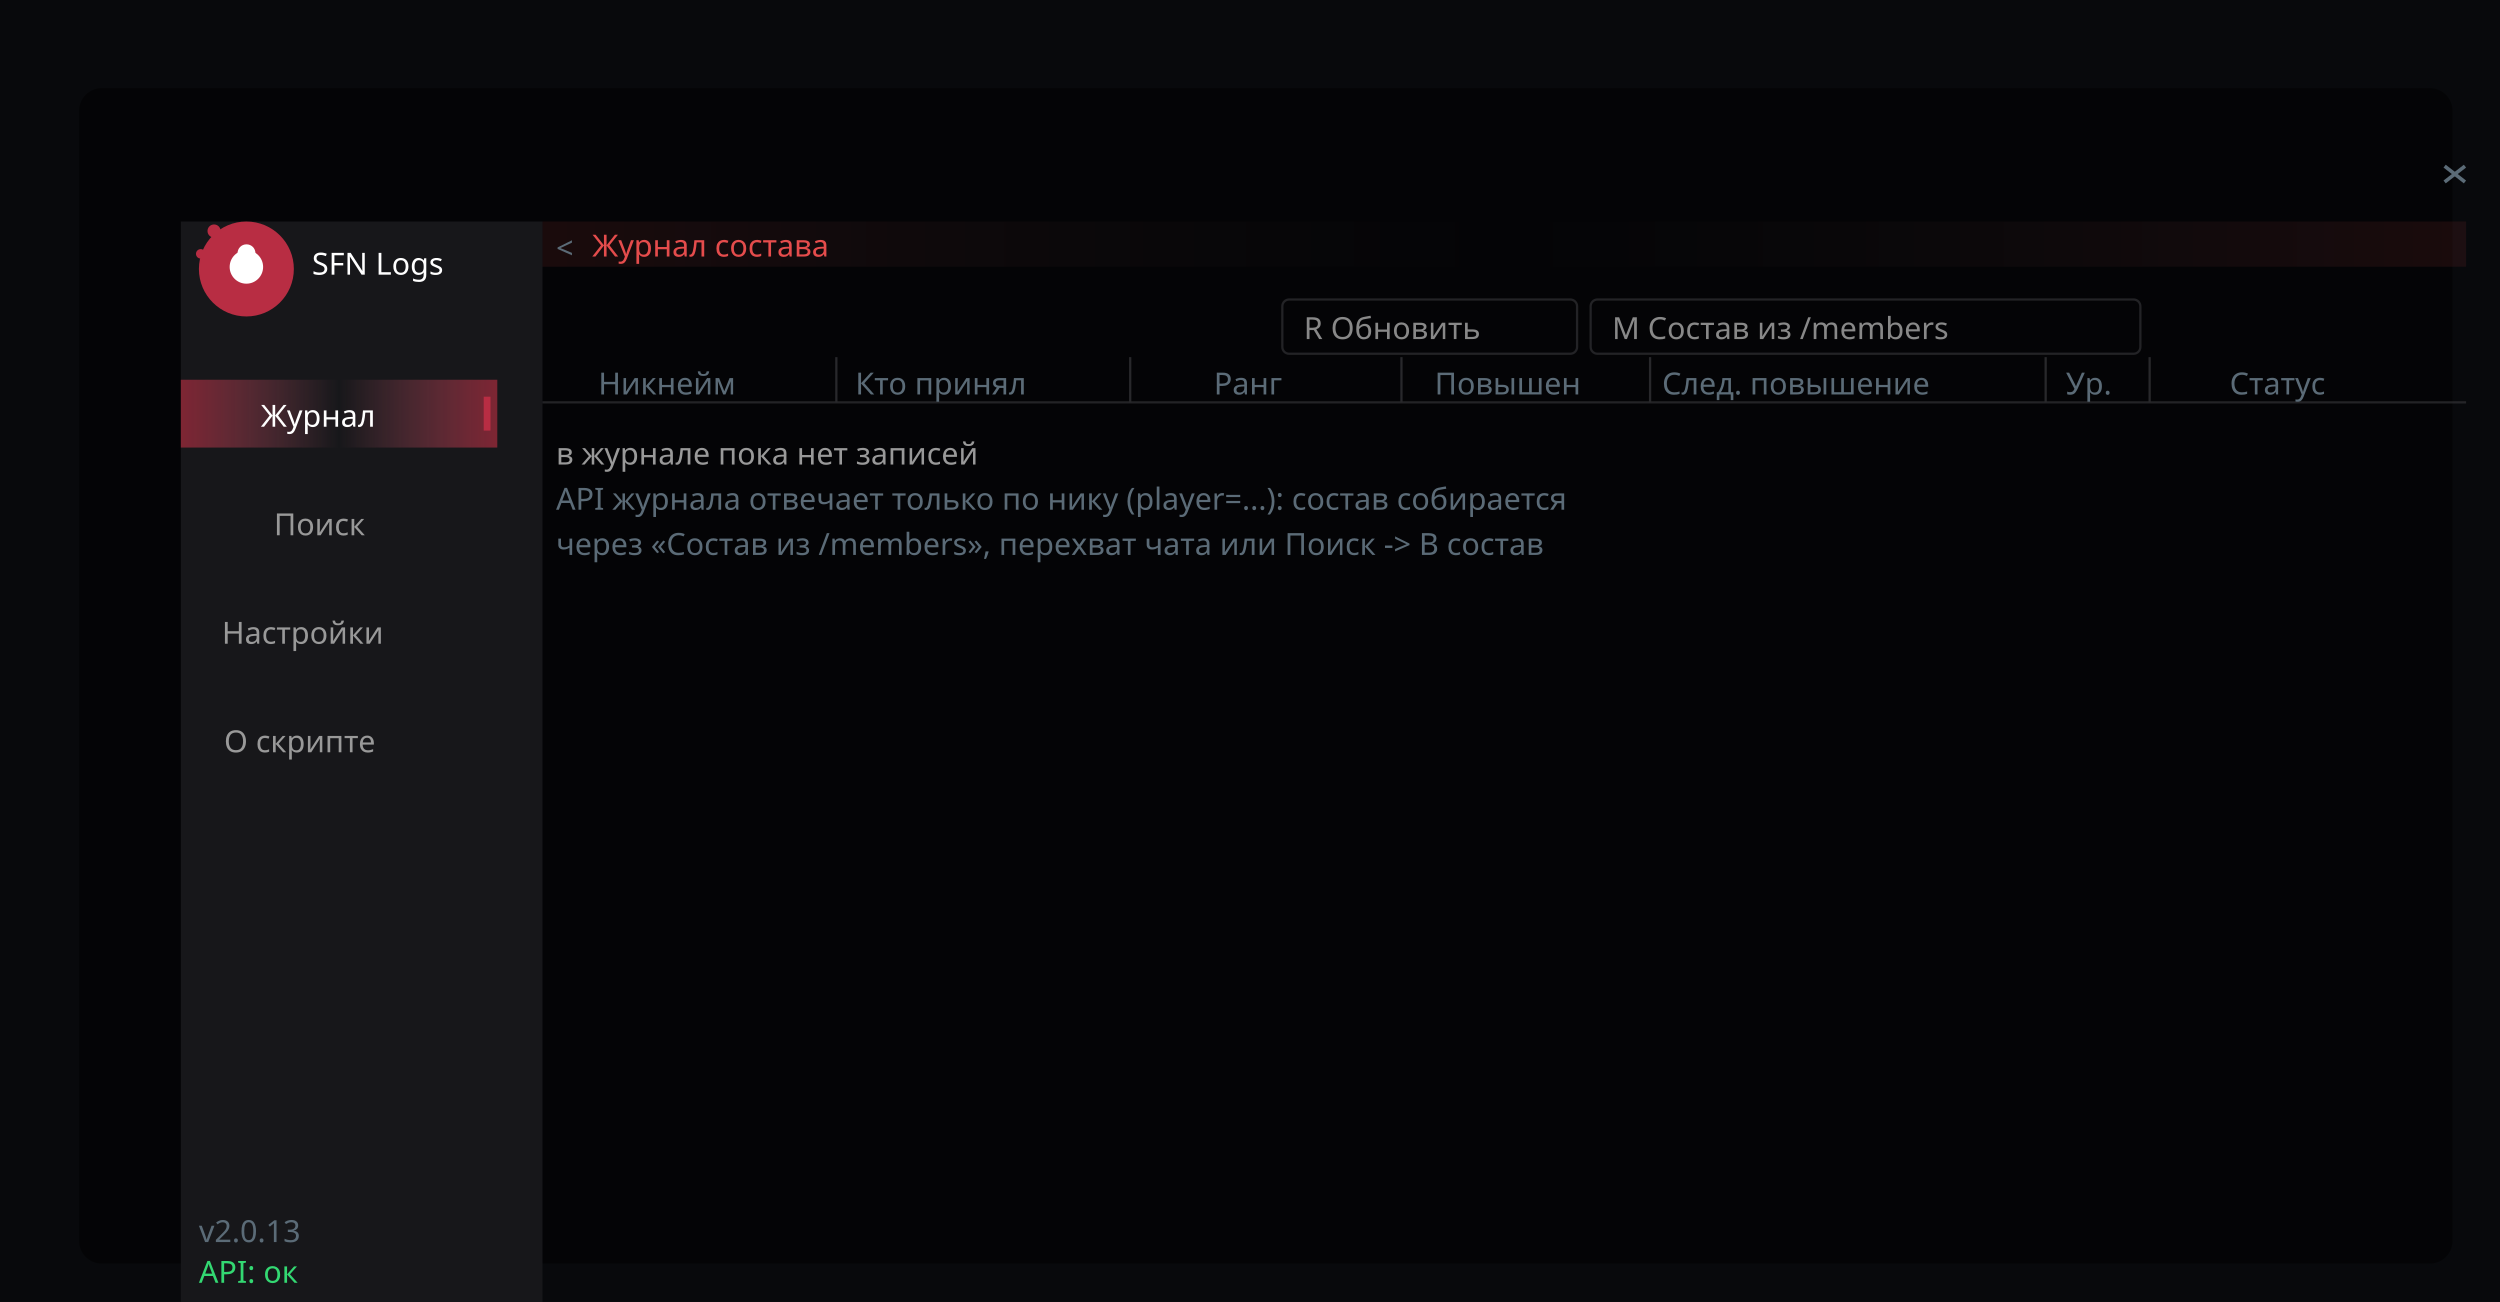
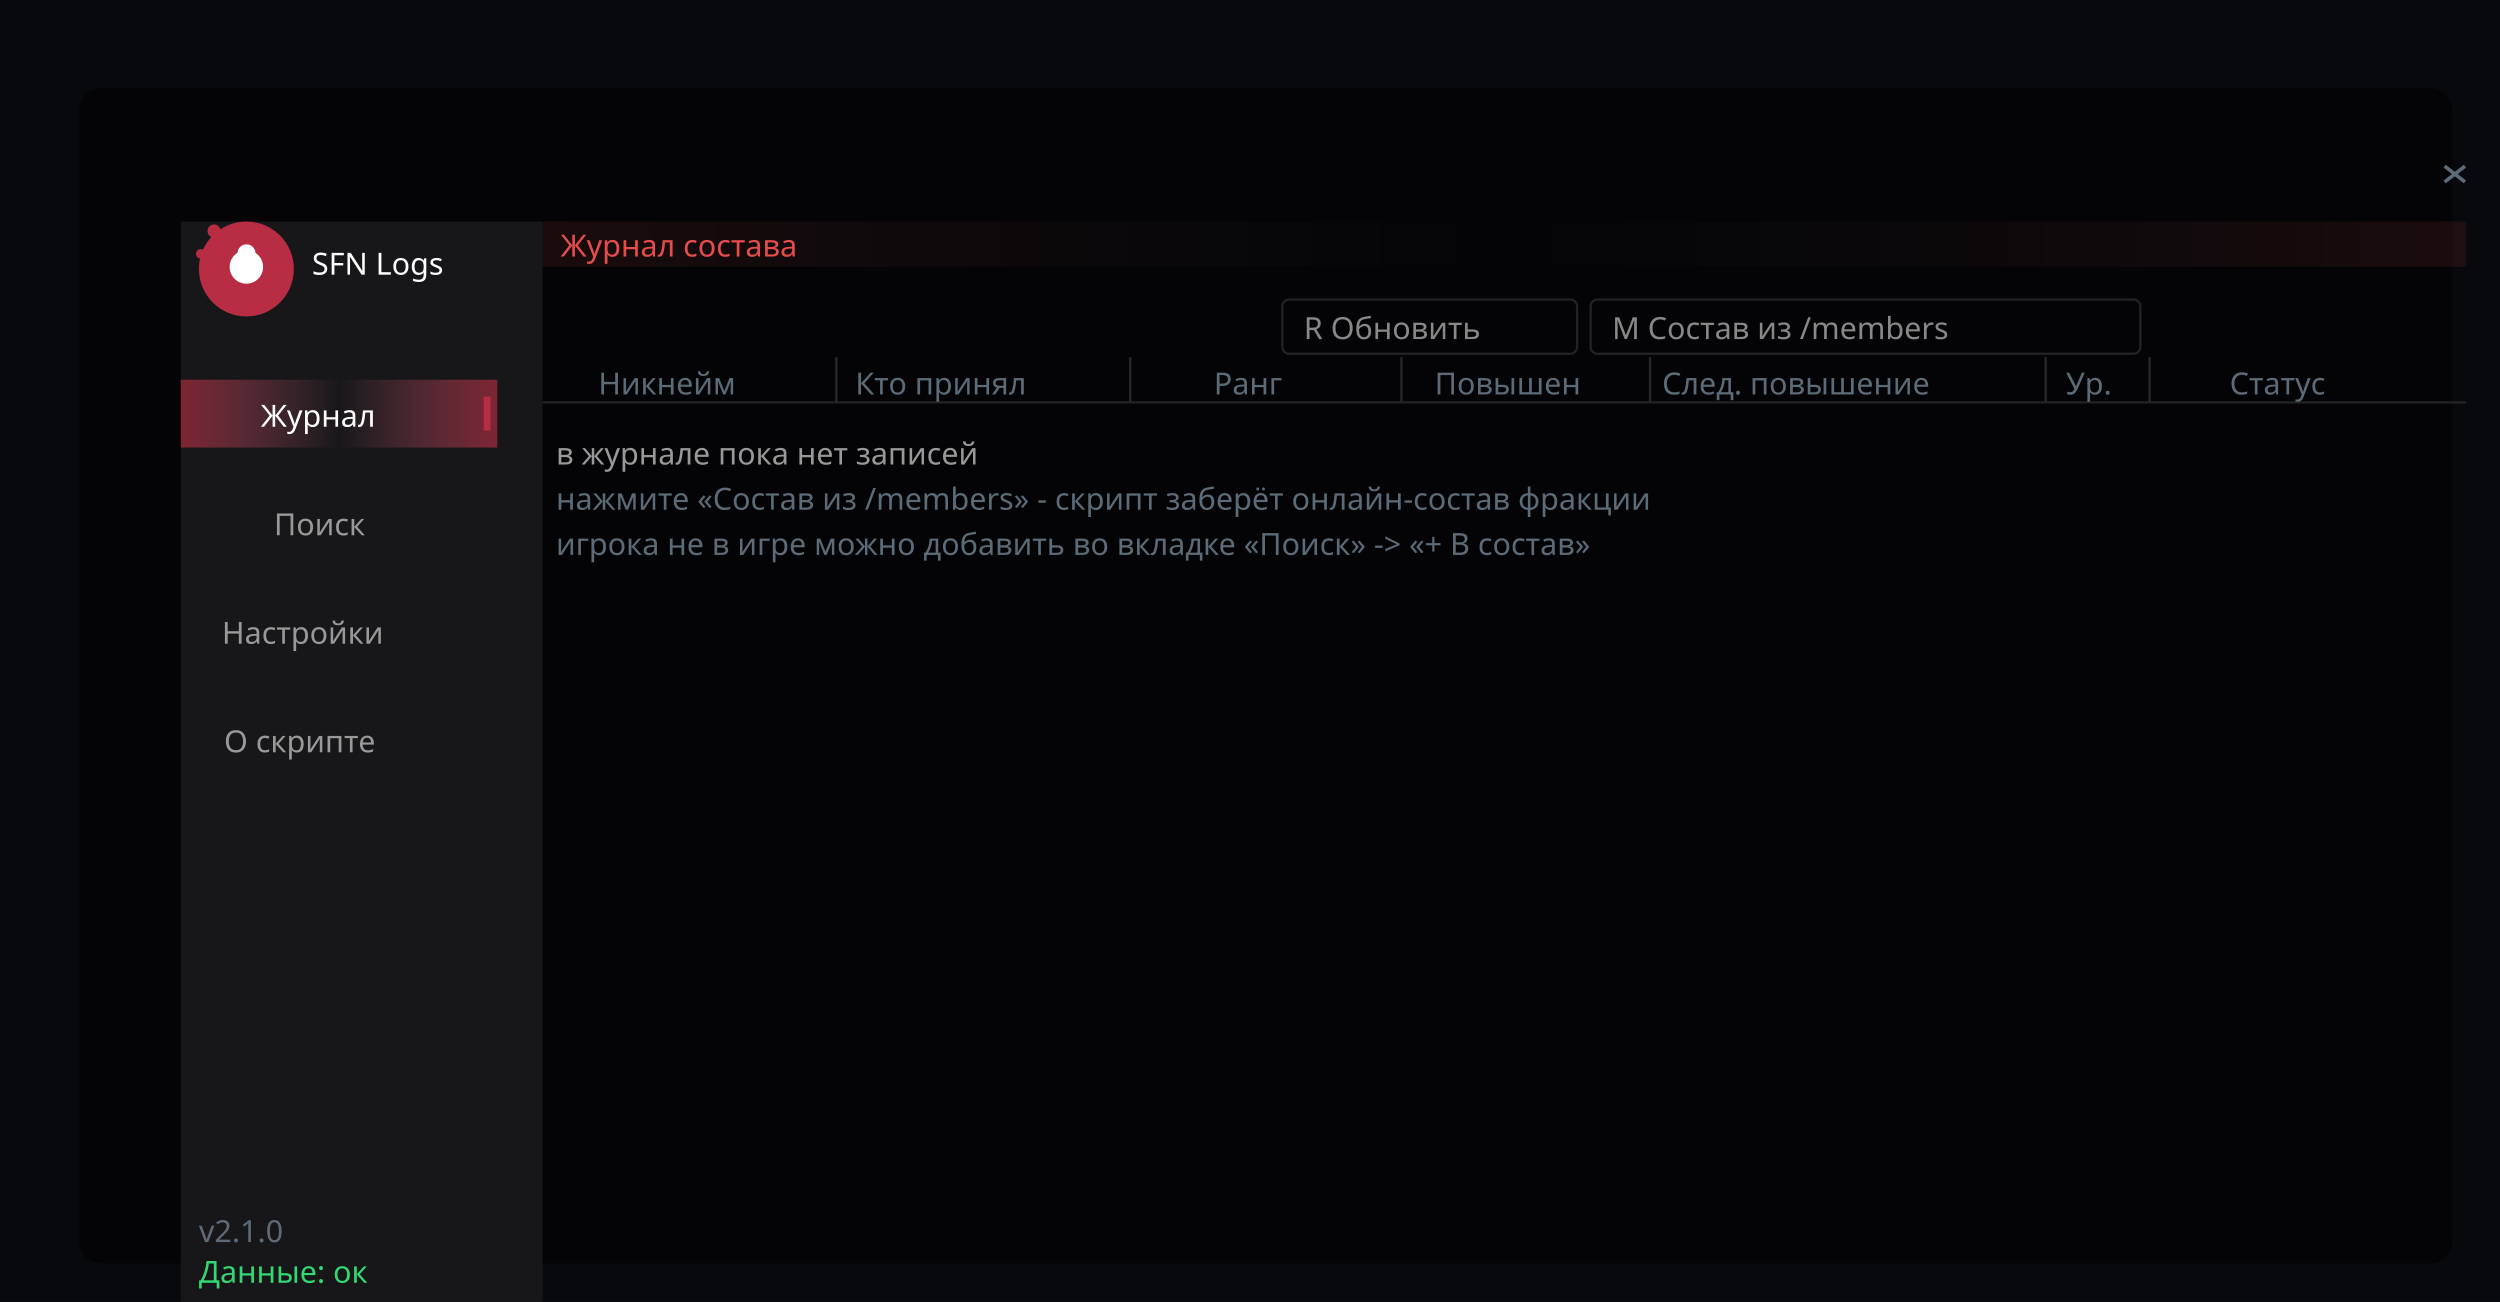
<svg xmlns="http://www.w3.org/2000/svg" width="1106" height="576" viewBox="-28 -28 1106 576" font-family="Trebuchet MS, Verdana, sans-serif">
  <rect x="-28" y="-28" width="1106.0" height="576.0" fill="#08090c" />
  <rect x="7" y="11" width="1050.0" height="520.0" rx="10" fill="#000" opacity="0.5" />
  <rect x="52.0" y="70.0" width="160.0" height="478.0" rx="0.0" fill="#17171a" opacity="1.000" />
  <circle cx="81.0" cy="91.0" r="21.0" fill="#b82d43" opacity="1.000" />
  <circle cx="66.7" cy="74.2" r="2.9" fill="#b82d43" opacity="1.000" />
  <circle cx="60.8" cy="84.3" r="2.1" fill="#b82d43" opacity="1.000" />
  <rect x="77.1" y="80.1" width="7.9" height="10.0" rx="3.9" fill="#ffffff" opacity="1.000" />
  <circle cx="81.0" cy="90.1" r="7.4" fill="#ffffff" opacity="1.000" />
  <defs>
    <linearGradient id="g1" x1="0" y1="0" x2="1" y2="0">
      <stop offset="0" stop-color="#e5334c" stop-opacity="0.498" />
      <stop offset="0.5" stop-color="#ff7f99" stop-opacity="0.000" />
      <stop offset="1" stop-color="#e5334c" stop-opacity="0.498" />
    </linearGradient>
  </defs>
  <rect x="52.0" y="140.0" width="140.0" height="30.0" rx="0.0" fill="url(#g1)" />
  <rect x="186.0" y="147.5" width="3.0" height="15.0" rx="0.0" fill="#b82d43" opacity="1.000" />
  <defs>
    <linearGradient id="g2" x1="0" y1="0" x2="1" y2="0">
      <stop offset="0" stop-color="#e54c4c" stop-opacity="0.098" />
      <stop offset="0.5" stop-color="#666666" stop-opacity="0.000" />
      <stop offset="1" stop-color="#e54c4c" stop-opacity="0.098" />
    </linearGradient>
  </defs>
  <rect x="212.0" y="70.0" width="851.0" height="20.0" rx="0.0" fill="url(#g2)" />
  <rect x="539.3" y="104.5" width="130.4" height="24.0" rx="3.0" fill="none" stroke="#3f3f42" stroke-opacity="0.537" stroke-width="1.0" />
  <rect x="675.7" y="104.5" width="243.2" height="24.0" rx="3.0" fill="none" stroke="#3f3f42" stroke-opacity="0.537" stroke-width="1.0" />
  <line x1="212.0" y1="150.0" x2="1063.0" y2="150.0" stroke="#3f3f42" stroke-opacity="0.537" stroke-width="1.0" />
  <line x1="342.0" y1="130.0" x2="342.0" y2="150.0" stroke="#28282b" stroke-opacity="1.000" stroke-width="1.0" />
  <line x1="472.0" y1="130.0" x2="472.0" y2="150.0" stroke="#28282b" stroke-opacity="1.000" stroke-width="1.0" />
  <line x1="592.0" y1="130.0" x2="592.0" y2="150.0" stroke="#28282b" stroke-opacity="1.000" stroke-width="1.0" />
  <line x1="702.0" y1="130.0" x2="702.0" y2="150.0" stroke="#28282b" stroke-opacity="1.000" stroke-width="1.0" />
  <line x1="877.0" y1="130.0" x2="877.0" y2="150.0" stroke="#28282b" stroke-opacity="1.000" stroke-width="1.0" />
  <line x1="923.0" y1="130.0" x2="923.0" y2="150.0" stroke="#28282b" stroke-opacity="1.000" stroke-width="1.0" />
  <line x1="1053.5" y1="45.5" x2="1062.5" y2="52.5" stroke="#5b6b77" stroke-opacity="1.000" stroke-width="1.6" />
  <line x1="1062.5" y1="45.5" x2="1053.5" y2="52.5" stroke="#5b6b77" stroke-opacity="1.000" stroke-width="1.6" />
  <text x="110.0" y="93.5" fill="#ffffff" opacity="1.000" font-size="13.5" xml:space="preserve">SFN Logs</text>
  <text x="87.4" y="160.8" fill="#ffffff" opacity="1.000" font-size="13.5" xml:space="preserve">Журнал</text>
  <text x="93.2" y="208.8" fill="#999999" opacity="1.000" font-size="13.5" xml:space="preserve">Поиск</text>
  <text x="70.2" y="256.8" fill="#999999" opacity="1.000" font-size="13.5" xml:space="preserve">Настройки</text>
  <text x="71.1" y="304.8" fill="#999999" opacity="1.000" font-size="13.5" xml:space="preserve">О скрипте</text>
-   <text x="60.0" y="521.5" fill="#5b6b77" opacity="1.000" font-size="13.5" xml:space="preserve">v2.0.13</text>
-   <text x="60.0" y="539.5" fill="#33d872" opacity="1.000" font-size="13.5" xml:space="preserve">API: ок</text>
-   <text x="218.0" y="86.5" fill="#5b6b77" opacity="1.000" font-size="13.5" xml:space="preserve">&lt;</text>
-   <text x="234.0" y="85.5" fill="#e54c4c" opacity="1.000" font-size="13.5" xml:space="preserve">Журнал состава</text>
+   <text x="60.0" y="521.5" fill="#5b6b77" opacity="1.000" font-size="13.5" xml:space="preserve">v2.1.0</text>
+   <text x="60.0" y="539.5" fill="#33d872" opacity="1.000" font-size="13.5" xml:space="preserve">Данные: ок</text>
+   <text x="220.0" y="85.5" fill="#e54c4c" opacity="1.000" font-size="13.5" xml:space="preserve">Журнал состава</text>
  <text x="548.8" y="122.0" fill="#888888" opacity="1.000" font-size="13.5" xml:space="preserve">R Обновить</text>
  <text x="685.2" y="122.0" fill="#888888" opacity="1.000" font-size="13.5" xml:space="preserve">M Состав из /members</text>
  <text x="236.7" y="146.5" fill="#5b6b77" opacity="1.000" font-size="13.5" xml:space="preserve">Никнейм</text>
  <text x="350.4" y="146.5" fill="#5b6b77" opacity="1.000" font-size="13.5" xml:space="preserve">Кто принял</text>
  <text x="509.0" y="146.5" fill="#5b6b77" opacity="1.000" font-size="13.5" xml:space="preserve">Ранг</text>
  <text x="606.7" y="146.5" fill="#5b6b77" opacity="1.000" font-size="13.5" xml:space="preserve">Повышен</text>
  <text x="707.3" y="146.5" fill="#5b6b77" opacity="1.000" font-size="13.5" xml:space="preserve">След. повышение</text>
  <text x="885.9" y="146.5" fill="#5b6b77" opacity="1.000" font-size="13.5" xml:space="preserve">Ур.</text>
  <text x="958.4" y="146.5" fill="#5b6b77" opacity="1.000" font-size="13.5" xml:space="preserve">Статус</text>
  <text x="218.0" y="177.5" fill="#999999" opacity="1.000" font-size="13.5" xml:space="preserve">в журнале пока нет записей</text>
-   <text x="218.0" y="197.5" fill="#5b6b77" opacity="1.000" font-size="13.5" xml:space="preserve">API журнала отвечает только по нику (player=...): состав собирается</text>
-   <text x="218.0" y="217.5" fill="#5b6b77" opacity="1.000" font-size="13.5" xml:space="preserve">через «Состав из /members», перехват чата или Поиск -&gt; В состав</text>
+   <text x="218.0" y="197.5" fill="#5b6b77" opacity="1.000" font-size="13.5" xml:space="preserve">нажмите «Состав из /members» - скрипт заберёт онлайн-состав фракции</text>
+   <text x="218.0" y="217.5" fill="#5b6b77" opacity="1.000" font-size="13.5" xml:space="preserve">игрока не в игре можно добавить во вкладке «Поиск» -&gt; «+ В состав»</text>
</svg>
